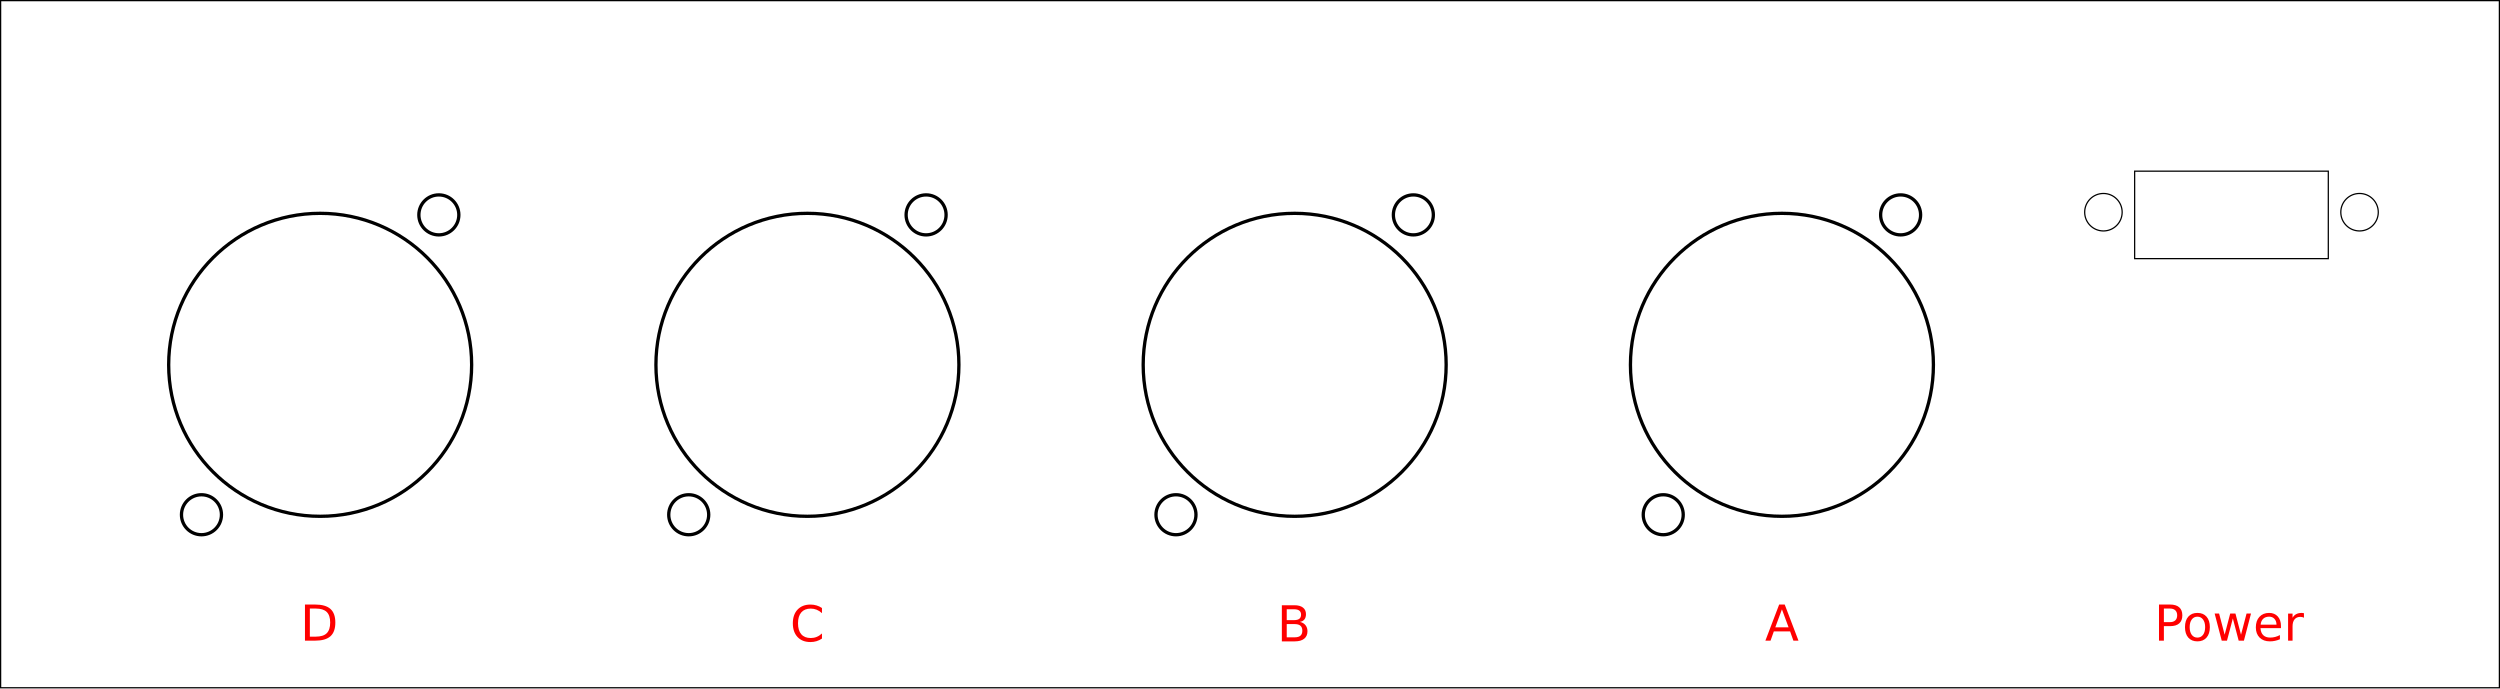
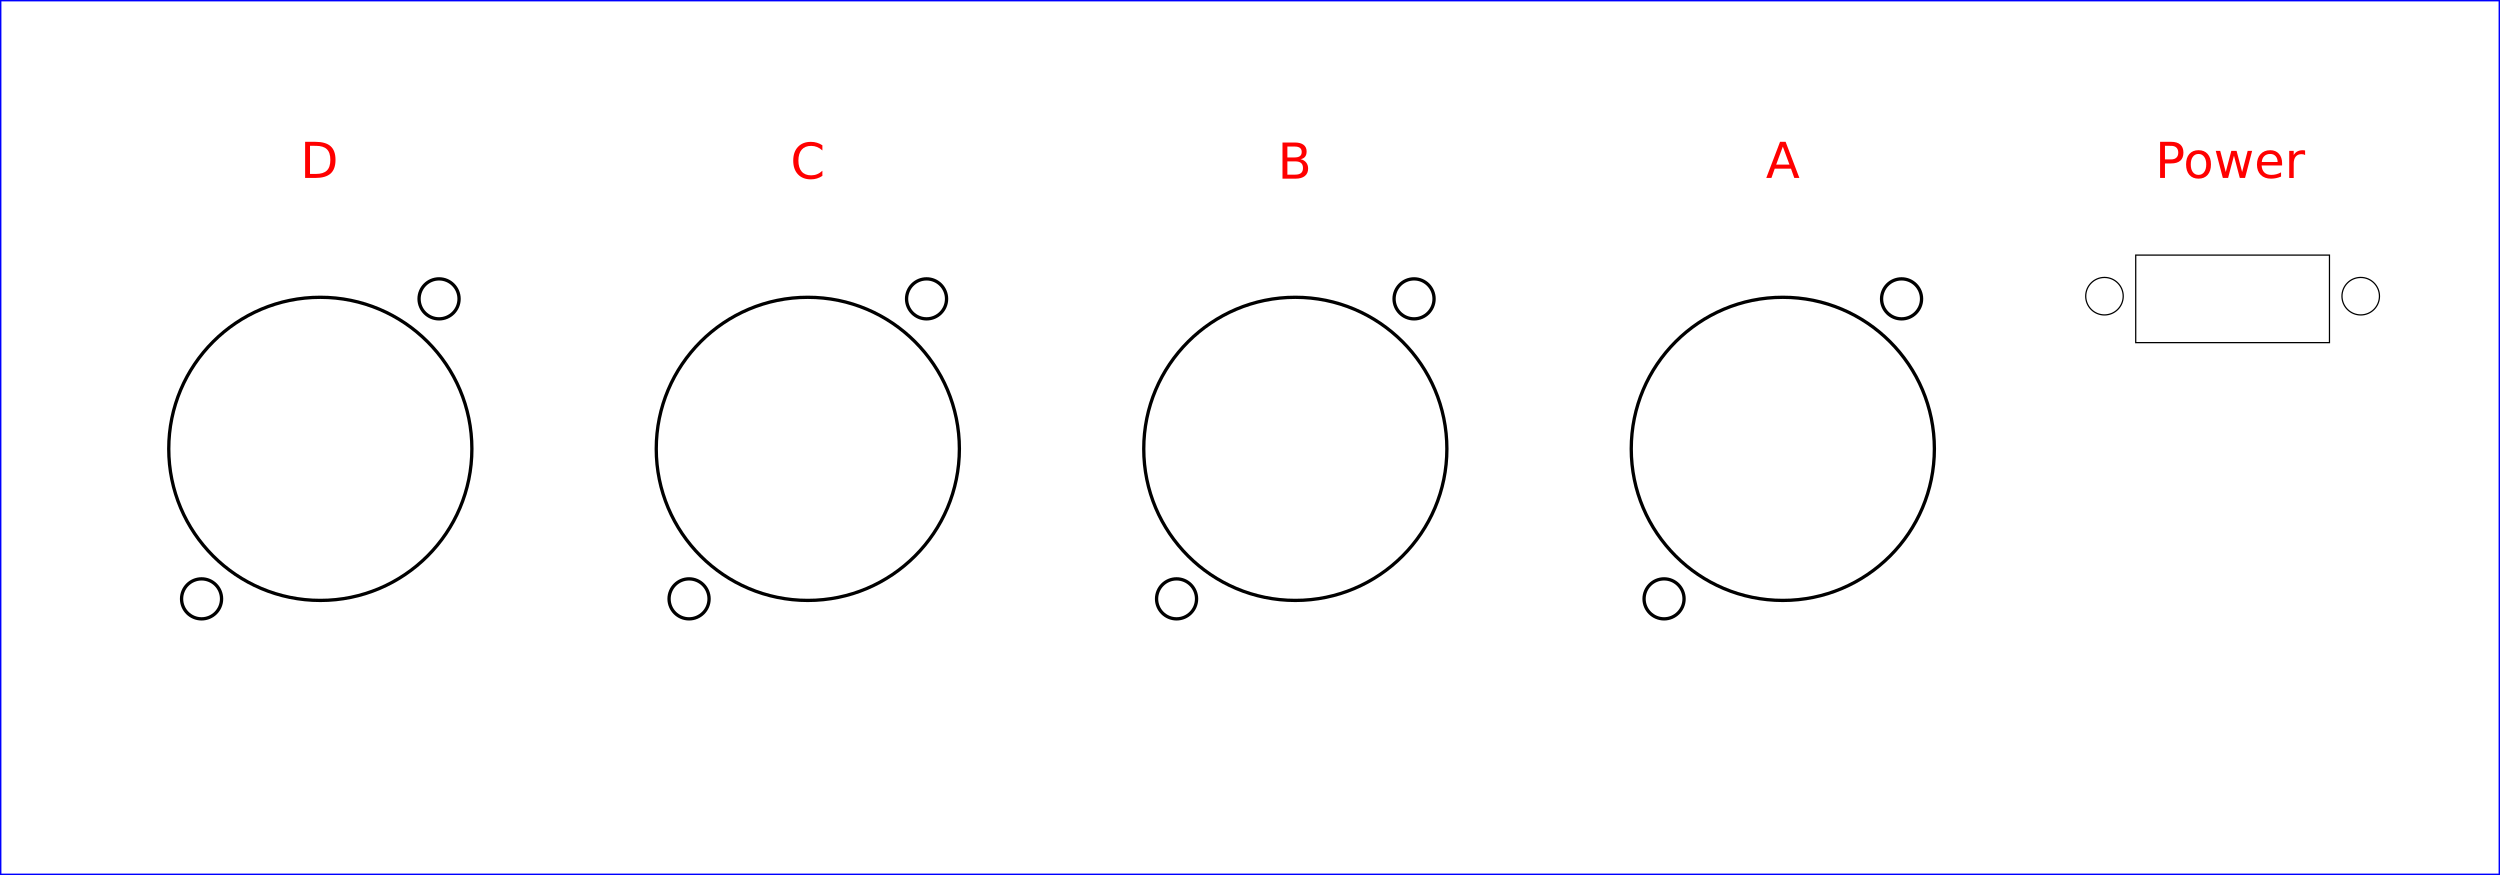
- <svg xmlns="http://www.w3.org/2000/svg" width="200.1mm" height="55.1mm" viewBox="0 0 200.1 55.1" version="1.1" id="svg2006">
+ <svg xmlns="http://www.w3.org/2000/svg" width="200mm" height="70mm" viewBox="0 0 200 70" version="1.1" id="svg2006">
  <defs id="defs2000" />
  <g id="layer1" transform="translate(93.24643,76.6869)">
-     <g id="text1055" style="font-weight:bold;font-size:10.583px;line-height:1.25;font-family:'Blackout 2AM';-inkscape-font-specification:'Blackout 2AM Bold';letter-spacing:0px;word-spacing:0px;stroke-width:0.265" />
    <circle style="fill:none;stroke:#000000;stroke-width:0.099;stroke-linecap:round;stroke-miterlimit:4;stroke-dasharray:none;paint-order:stroke fill markers;stop-color:#000000" id="path46" cx="86.754" cy="-60.787" r="0" />
    <circle style="fill:none;stroke:#000000;stroke-width:0.1;stroke-linecap:round;stroke-miterlimit:4;stroke-dasharray:none;paint-order:stroke fill markers;stop-color:#000000" id="path875-2" cx="46.954" cy="-60.787" r="0" />
    <circle style="fill:none;stroke:#000000;stroke-width:0.1;stroke-linecap:round;stroke-miterlimit:4;stroke-dasharray:none;paint-order:stroke fill markers;stop-color:#000000" id="path877-9" cx="54.754" cy="-60.788" r="0" />
    <circle style="fill:none;stroke:#000000;stroke-width:0.1;stroke-linecap:round;stroke-miterlimit:4;stroke-dasharray:none;paint-order:stroke fill markers;stop-color:#000000" id="path875-3" cx="25.954" cy="-60.787" r="0" />
    <circle style="fill:none;stroke:#000000;stroke-width:0.1;stroke-linecap:round;stroke-miterlimit:4;stroke-dasharray:none;paint-order:stroke fill markers;stop-color:#000000" id="path877-5" cx="33.754" cy="-60.788" r="0" />
    <circle style="fill:none;stroke:#000000;stroke-width:0.1;stroke-linecap:round;stroke-miterlimit:4;stroke-dasharray:none;paint-order:stroke fill markers;stop-color:#000000" id="path875-6" cx="4.954" cy="-60.787" r="0" />
    <circle style="fill:none;stroke:#000000;stroke-width:0.1;stroke-linecap:round;stroke-miterlimit:4;stroke-dasharray:none;paint-order:stroke fill markers;stop-color:#000000" id="path877-7" cx="12.754" cy="-60.788" r="0" />
    <circle style="fill:none;stroke:#000000;stroke-width:0.1;stroke-linecap:round;stroke-miterlimit:4;stroke-dasharray:none;paint-order:stroke fill markers;stop-color:#000000" id="path875" cx="-16.046" cy="-60.787" r="0" />
    <circle style="fill:none;stroke:#000000;stroke-width:0.1;stroke-linecap:round;stroke-miterlimit:4;stroke-dasharray:none;paint-order:stroke fill markers;stop-color:#000000" id="path877" cx="-8.246" cy="-60.788" r="0" />
    <circle style="fill:none;stroke:#000000;stroke-width:0.105;stroke-linecap:round;stroke-miterlimit:4;stroke-dasharray:none;paint-order:stroke fill markers;stop-color:#000000" id="path941-1" cx="-27.246" cy="-51.003" r="0" />
-     <path id="rect1940" style="fill:none;fill-opacity:1;stroke:#000000;stroke-width:0.1;stroke-linecap:round;stroke-miterlimit:4;stroke-dasharray:none;paint-order:stroke fill markers;stop-color:#000000" d="M -93.196,-76.637 H 106.804 v 55 H -93.196 Z" />
-     <path d="m -75.521,-35.487 a 1.6,1.6 0 1 0 -3.2,0 1.6,1.6 0 1 0 3.2,0 z" style="fill:none;stroke:#000000;stroke-width:0.265" id="path2222" />
-     <path d="m -55.496,-47.487 a 12.125,12.125 0 1 0 -24.25,0 12.125,12.125 0 1 0 24.25,0 z" style="fill:none;stroke:#000000;stroke-width:0.265" id="path2224" />
-     <path d="m -56.521,-59.487 a 1.6,1.6 0 1 0 -3.2,0 1.6,1.6 0 1 0 3.2,0 z" style="fill:none;stroke:#000000;stroke-width:0.265" id="path2226" />
-     <path d="m -36.521,-35.487 a 1.6,1.6 0 1 0 -3.2,0 1.6,1.6 0 1 0 3.2,0 z" style="fill:none;stroke:#000000;stroke-width:0.265" id="path2228" />
-     <path d="m -16.496,-47.487 a 12.125,12.125 0 1 0 -24.25,0 12.125,12.125 0 1 0 24.25,0 z" style="fill:none;stroke:#000000;stroke-width:0.265" id="path2230" />
-     <path d="m -17.521,-59.487 a 1.6,1.6 0 1 0 -3.2,0 1.6,1.6 0 1 0 3.2,0 z" style="fill:none;stroke:#000000;stroke-width:0.265" id="path2232" />
-     <path d="m 2.479,-35.487 a 1.6,1.6 0 1 0 -3.2,0 1.6,1.6 0 1 0 3.2,0 z" style="fill:none;stroke:#000000;stroke-width:0.265" id="path2234" />
-     <path d="m 22.504,-47.487 a 12.125,12.125 0 1 0 -24.25,0 12.125,12.125 0 1 0 24.25,0 z" style="fill:none;stroke:#000000;stroke-width:0.265" id="path2236" />
-     <path d="m 21.479,-59.487 a 1.6,1.6 0 1 0 -3.2,0 1.6,1.6 0 1 0 3.2,0 z" style="fill:none;stroke:#000000;stroke-width:0.265" id="path2238" />
-     <path d="m 41.479,-35.487 a 1.6,1.6 0 1 0 -3.2,0 1.6,1.6 0 1 0 3.2,0 z" style="fill:none;stroke:#000000;stroke-width:0.265" id="path2240" />
-     <path d="m 61.504,-47.487 a 12.125,12.125 0 1 0 -24.25,0 12.125,12.125 0 1 0 24.25,0 z" style="fill:none;stroke:#000000;stroke-width:0.265" id="path2242" />
-     <path d="m 60.479,-59.487 a 1.6,1.6 0 1 0 -3.2,0 1.6,1.6 0 1 0 3.2,0 z" style="fill:none;stroke:#000000;stroke-width:0.265" id="path2244" />
-     <g aria-label="A" id="text945-6" style="font-style:normal;font-variant:normal;font-weight:normal;font-stretch:normal;font-size:3.966px;line-height:1.25;font-family:'Blackout 2AM';-inkscape-font-specification:'Blackout 2AM';letter-spacing:0px;word-spacing:0px;fill:#ff0000;stroke-width:0.099">
-       <path d="m 49.379,-27.915 -0.531,1.439 h 1.063 z m -0.221,-0.385 h 0.444 l 1.102,2.892 h -0.407 l -0.263,-0.742 h -1.303 l -0.263,0.742 h -0.413 z" style="font-style:normal;font-variant:normal;font-weight:normal;font-stretch:normal;font-family:Terminus;-inkscape-font-specification:Terminus;fill:#ff0000;stroke-width:0.099" id="path3395" />
-     </g>
-     <g aria-label="B" id="text945-3" style="font-style:normal;font-variant:normal;font-weight:normal;font-stretch:normal;font-size:3.966px;line-height:1.25;font-family:Terminus;-inkscape-font-specification:Terminus;letter-spacing:0px;word-spacing:0px;fill:#ff0000;stroke-width:0.099">
-       <path d="m 9.744,-26.734 v 1.059 h 0.628 q 0.316,0 0.467,-0.13 0.153,-0.132 0.153,-0.401 0,-0.271 -0.153,-0.399 -0.151,-0.13 -0.467,-0.13 z m 0,-1.189 v 0.872 h 0.579 q 0.287,0 0.426,-0.107 0.141,-0.108 0.141,-0.329 0,-0.219 -0.141,-0.327 -0.139,-0.108 -0.426,-0.108 z m -0.391,-0.321 h 0.999 q 0.447,0 0.689,0.186 0.242,0.186 0.242,0.529 0,0.265 -0.124,0.422 -0.124,0.157 -0.364,0.196 0.289,0.062 0.447,0.26 0.161,0.196 0.161,0.49 0,0.387 -0.263,0.598 -0.263,0.211 -0.75,0.211 H 9.353 Z" style="font-style:normal;font-variant:normal;font-weight:normal;font-stretch:normal;font-family:Terminus;-inkscape-font-specification:Terminus;fill:#ff0000;stroke-width:0.099" id="path3392" />
-     </g>
-     <g aria-label="C" id="text945-5" style="font-style:normal;font-variant:normal;font-weight:normal;font-stretch:normal;font-size:3.966px;line-height:1.25;font-family:Terminus;-inkscape-font-specification:Terminus;letter-spacing:0px;word-spacing:0px;fill:#ff0000;stroke-width:0.099">
-       <path d="m -27.456,-28.022 v 0.413 q -0.198,-0.184 -0.422,-0.275 -0.223,-0.091 -0.474,-0.091 -0.496,0 -0.759,0.304 -0.263,0.302 -0.263,0.875 0,0.571 0.263,0.875 0.263,0.302 0.759,0.302 0.252,0 0.474,-0.091 0.225,-0.091 0.422,-0.275 v 0.409 q -0.205,0.139 -0.436,0.209 -0.229,0.07 -0.484,0.07 -0.657,0 -1.034,-0.401 -0.378,-0.403 -0.378,-1.098 0,-0.697 0.378,-1.098 0.378,-0.403 1.034,-0.403 0.26,0 0.488,0.07 0.23,0.068 0.432,0.205 z" style="font-style:normal;font-variant:normal;font-weight:normal;font-stretch:normal;font-family:Terminus;-inkscape-font-specification:Terminus;fill:#ff0000;stroke-width:0.099" id="path3389" />
-     </g>
-     <g aria-label="D" id="text945-4" style="font-style:normal;font-variant:normal;font-weight:normal;font-stretch:normal;font-size:3.966px;line-height:1.25;font-family:Terminus;-inkscape-font-specification:Terminus;letter-spacing:0px;word-spacing:0px;fill:#ff0000;stroke-width:0.099">
-       <path d="m -68.446,-27.979 v 2.249 h 0.473 q 0.598,0 0.875,-0.271 0.279,-0.271 0.279,-0.856 0,-0.581 -0.279,-0.85 -0.277,-0.271 -0.875,-0.271 z m -0.391,-0.321 h 0.804 q 0.841,0 1.234,0.351 0.393,0.349 0.393,1.092 0,0.748 -0.395,1.098 -0.395,0.351 -1.232,0.351 h -0.804 z" style="font-style:normal;font-variant:normal;font-weight:normal;font-stretch:normal;font-family:Terminus;-inkscape-font-specification:Terminus;fill:#ff0000;stroke-width:0.099" id="path3386" />
-     </g>
-     <g id="g2692" transform="translate(-2.060159,9.351387)">
-       <g id="g2686" transform="translate(-0.2395096)">
-         <path id="path2660" style="fill:none;stroke:#000000;stroke-width:0.1;stroke-linecap:round;paint-order:stroke fill markers;stop-color:#000000" d="m 78.911,-69.053 a 1.5,1.5 0 0 1 -1.5,1.5 1.5,1.5 0 0 1 -1.5,-1.5 1.5,1.5 0 0 1 1.5,-1.5 1.5,1.5 0 0 1 1.5,1.5 z" />
-         <path id="path2660-5" style="fill:none;stroke:#000000;stroke-width:0.1;stroke-linecap:round;paint-order:stroke fill markers;stop-color:#000000" d="m 99.411,-69.053 a 1.5,1.5 0 0 1 -1.5,1.5 1.5,1.5 0 0 1 -1.5,-1.5 1.5,1.5 0 0 1 1.5,-1.5 1.5,1.5 0 0 1 1.5,1.5 z" />
-       </g>
-       <path id="rect2682" style="fill:none;stroke:#000000;stroke-width:0.1;stroke-linecap:round;paint-order:stroke fill markers;stop-color:#000000" d="m 79.671,-72.339 h 15.5 v 7 h -15.5 z" />
-     </g>
-     <g aria-label="Power" id="text945-6-9" style="font-style:normal;font-variant:normal;font-weight:normal;font-stretch:normal;font-size:3.966px;line-height:1.25;font-family:'Blackout 2AM';-inkscape-font-specification:'Blackout 2AM';letter-spacing:0px;word-spacing:0px;fill:#ff0000;stroke-width:0.099">
-       <path d="m 79.951,-27.979 v 1.087 h 0.492 q 0.273,0 0.422,-0.141 0.149,-0.141 0.149,-0.403 0,-0.26 -0.149,-0.401 -0.149,-0.141 -0.422,-0.141 z m -0.391,-0.321 h 0.883 q 0.486,0 0.734,0.221 0.25,0.219 0.25,0.643 0,0.428 -0.25,0.647 -0.248,0.219 -0.734,0.219 h -0.492 v 1.162 h -0.391 z" style="font-style:normal;font-variant:normal;font-weight:normal;font-stretch:normal;font-family:Terminus;-inkscape-font-specification:Terminus;fill:#ff0000;stroke-width:0.099" id="path3372" />
-       <path d="m 82.635,-27.328 q -0.287,0 -0.453,0.225 -0.167,0.223 -0.167,0.612 0,0.389 0.165,0.614 0.167,0.223 0.455,0.223 0.285,0 0.451,-0.225 0.167,-0.225 0.167,-0.612 0,-0.385 -0.167,-0.61 -0.167,-0.227 -0.451,-0.227 z m 0,-0.302 q 0.465,0 0.73,0.302 0.265,0.302 0.265,0.837 0,0.533 -0.265,0.837 -0.265,0.302 -0.73,0.302 -0.467,0 -0.732,-0.302 -0.263,-0.304 -0.263,-0.837 0,-0.535 0.263,-0.837 0.265,-0.302 0.732,-0.302 z" style="font-style:normal;font-variant:normal;font-weight:normal;font-stretch:normal;font-family:Terminus;-inkscape-font-specification:Terminus;fill:#ff0000;stroke-width:0.099" id="path3374" />
-       <path d="m 84.014,-27.578 h 0.356 l 0.445,1.693 0.444,-1.693 h 0.42 l 0.445,1.693 0.444,-1.693 h 0.356 l -0.567,2.169 h -0.42 l -0.467,-1.778 -0.469,1.778 H 84.581 Z" style="font-style:normal;font-variant:normal;font-weight:normal;font-stretch:normal;font-family:Terminus;-inkscape-font-specification:Terminus;fill:#ff0000;stroke-width:0.099" id="path3376" />
-       <path d="m 89.321,-26.583 v 0.174 h -1.638 q 0.023,0.368 0.221,0.562 0.199,0.192 0.554,0.192 0.205,0 0.397,-0.05 0.194,-0.05 0.383,-0.151 v 0.337 q -0.192,0.081 -0.393,0.124 -0.201,0.043 -0.409,0.043 -0.519,0 -0.823,-0.302 -0.302,-0.302 -0.302,-0.817 0,-0.533 0.287,-0.844 0.289,-0.314 0.777,-0.314 0.438,0 0.691,0.283 0.256,0.281 0.256,0.765 z m -0.356,-0.105 q -0.004,-0.292 -0.165,-0.467 -0.159,-0.174 -0.422,-0.174 -0.298,0 -0.478,0.168 -0.178,0.168 -0.205,0.474 z" style="font-style:normal;font-variant:normal;font-weight:normal;font-stretch:normal;font-family:Terminus;-inkscape-font-specification:Terminus;fill:#ff0000;stroke-width:0.099" id="path3378" />
-       <path d="m 91.163,-27.245 q -0.06,-0.035 -0.132,-0.05 -0.07,-0.017 -0.155,-0.017 -0.302,0 -0.465,0.198 -0.161,0.196 -0.161,0.564 v 1.143 h -0.358 v -2.169 h 0.358 v 0.337 q 0.112,-0.198 0.292,-0.292 0.18,-0.097 0.438,-0.097 0.037,0 0.081,0.006 0.045,0.004 0.099,0.014 z" style="font-style:normal;font-variant:normal;font-weight:normal;font-stretch:normal;font-family:Terminus;-inkscape-font-specification:Terminus;fill:#ff0000;stroke-width:0.099" id="path3380" />
-     </g>
+     <path id="rect1940" style="fill:none;fill-opacity:1;stroke:#0000ff;stroke-width:0.113;stroke-linecap:round;stroke-miterlimit:4;stroke-dasharray:none;paint-order:stroke fill markers;stop-color:#000000;stroke-opacity:1" d="M -93.19,-76.631 H 106.697 V -6.743 H -93.19 Z" />
+   </g>
+   <g id="layer2">
+     <path d="m 49.379,-64.957 -0.531,1.439 h 1.063 z m -0.221,-0.385 h 0.444 l 1.102,2.892 h -0.407 l -0.263,-0.742 h -1.303 l -0.263,0.742 h -0.413 z" style="font-style:normal;font-variant:normal;font-weight:normal;font-stretch:normal;font-size:3.966px;line-height:1.25;font-family:Terminus;-inkscape-font-specification:Terminus;letter-spacing:0px;word-spacing:0px;fill:#ff0000;stroke-width:0.099" id="path3395" transform="translate(93.24644,76.6869)" />
+     <path d="m 9.744,-63.775 v 1.059 h 0.628 q 0.316,0 0.467,-0.13 0.153,-0.132 0.153,-0.401 0,-0.271 -0.153,-0.399 -0.151,-0.13 -0.467,-0.13 z m 0,-1.189 v 0.872 h 0.579 q 0.287,0 0.426,-0.107 0.141,-0.108 0.141,-0.329 0,-0.219 -0.141,-0.327 -0.139,-0.108 -0.426,-0.108 z m -0.391,-0.321 h 0.999 q 0.447,0 0.689,0.186 0.242,0.186 0.242,0.529 0,0.265 -0.124,0.422 -0.124,0.157 -0.364,0.196 0.289,0.062 0.447,0.26 0.161,0.196 0.161,0.49 0,0.387 -0.263,0.598 -0.263,0.211 -0.75,0.211 H 9.353 Z" style="font-style:normal;font-variant:normal;font-weight:normal;font-stretch:normal;font-size:3.966px;line-height:1.25;font-family:Terminus;-inkscape-font-specification:Terminus;letter-spacing:0px;word-spacing:0px;fill:#ff0000;stroke-width:0.099" id="path3392" transform="translate(93.24644,76.6869)" />
+     <path d="m -27.456,-65.063 v 0.413 q -0.198,-0.184 -0.422,-0.275 -0.223,-0.091 -0.474,-0.091 -0.496,0 -0.759,0.304 -0.263,0.302 -0.263,0.875 0,0.571 0.263,0.875 0.263,0.302 0.759,0.302 0.252,0 0.474,-0.091 0.225,-0.091 0.422,-0.275 v 0.409 q -0.205,0.139 -0.436,0.209 -0.229,0.07 -0.484,0.07 -0.657,0 -1.034,-0.401 -0.378,-0.403 -0.378,-1.098 0,-0.697 0.378,-1.098 0.378,-0.403 1.034,-0.403 0.26,0 0.488,0.07 0.23,0.068 0.432,0.205 z" style="font-style:normal;font-variant:normal;font-weight:normal;font-stretch:normal;font-size:3.966px;line-height:1.25;font-family:Terminus;-inkscape-font-specification:Terminus;letter-spacing:0px;word-spacing:0px;fill:#ff0000;stroke-width:0.099" id="path3389" transform="translate(93.24644,76.6869)" />
+     <path d="m -68.446,-65.021 v 2.249 h 0.473 q 0.598,0 0.875,-0.271 0.279,-0.271 0.279,-0.856 0,-0.581 -0.279,-0.85 -0.277,-0.271 -0.875,-0.271 z m -0.391,-0.321 h 0.804 q 0.841,0 1.234,0.351 0.393,0.349 0.393,1.092 0,0.748 -0.395,1.098 -0.395,0.351 -1.232,0.351 h -0.804 z" style="font-style:normal;font-variant:normal;font-weight:normal;font-stretch:normal;font-size:3.966px;line-height:1.25;font-family:Terminus;-inkscape-font-specification:Terminus;letter-spacing:0px;word-spacing:0px;fill:#ff0000;stroke-width:0.099" id="path3386" transform="translate(93.24644,76.6869)" />
+     <path d="m 79.951,-65.021 v 1.087 h 0.492 q 0.273,0 0.422,-0.141 0.149,-0.141 0.149,-0.403 0,-0.26 -0.149,-0.401 -0.149,-0.141 -0.422,-0.141 z m -0.391,-0.321 h 0.883 q 0.486,0 0.734,0.221 0.25,0.219 0.25,0.643 0,0.428 -0.25,0.647 -0.248,0.219 -0.734,0.219 h -0.492 v 1.162 h -0.391 z" style="font-style:normal;font-variant:normal;font-weight:normal;font-stretch:normal;font-size:3.966px;line-height:1.25;font-family:Terminus;-inkscape-font-specification:Terminus;letter-spacing:0px;word-spacing:0px;fill:#ff0000;stroke-width:0.099" id="path3372" transform="translate(93.24644,76.6869)" />
+     <path d="m 82.635,-64.37 q -0.287,0 -0.453,0.225 -0.167,0.223 -0.167,0.612 0,0.389 0.165,0.614 0.167,0.223 0.455,0.223 0.285,0 0.451,-0.225 0.167,-0.225 0.167,-0.612 0,-0.385 -0.167,-0.61 -0.167,-0.227 -0.451,-0.227 z m 0,-0.302 q 0.465,0 0.73,0.302 0.265,0.302 0.265,0.837 0,0.533 -0.265,0.837 -0.265,0.302 -0.73,0.302 -0.467,0 -0.732,-0.302 -0.263,-0.304 -0.263,-0.837 0,-0.535 0.263,-0.837 0.265,-0.302 0.732,-0.302 z" style="font-style:normal;font-variant:normal;font-weight:normal;font-stretch:normal;font-size:3.966px;line-height:1.25;font-family:Terminus;-inkscape-font-specification:Terminus;letter-spacing:0px;word-spacing:0px;fill:#ff0000;stroke-width:0.099" id="path3374" transform="translate(93.24644,76.6869)" />
+     <path d="m 84.014,-64.62 h 0.356 l 0.445,1.693 0.444,-1.693 h 0.42 l 0.445,1.693 0.444,-1.693 h 0.356 l -0.567,2.169 h -0.42 l -0.467,-1.778 -0.469,1.778 H 84.581 Z" style="font-style:normal;font-variant:normal;font-weight:normal;font-stretch:normal;font-size:3.966px;line-height:1.25;font-family:Terminus;-inkscape-font-specification:Terminus;letter-spacing:0px;word-spacing:0px;fill:#ff0000;stroke-width:0.099" id="path3376" transform="translate(93.24644,76.6869)" />
+     <path d="m 89.321,-63.624 v 0.174 h -1.638 q 0.023,0.368 0.221,0.562 0.199,0.192 0.554,0.192 0.205,0 0.397,-0.05 0.194,-0.05 0.383,-0.151 v 0.337 q -0.192,0.081 -0.393,0.124 -0.201,0.043 -0.409,0.043 -0.519,0 -0.823,-0.302 -0.302,-0.302 -0.302,-0.817 0,-0.533 0.287,-0.844 0.289,-0.314 0.777,-0.314 0.438,0 0.691,0.283 0.256,0.281 0.256,0.765 z m -0.356,-0.105 q -0.004,-0.292 -0.165,-0.467 -0.159,-0.174 -0.422,-0.174 -0.298,0 -0.478,0.168 -0.178,0.168 -0.205,0.474 z" style="font-style:normal;font-variant:normal;font-weight:normal;font-stretch:normal;font-size:3.966px;line-height:1.25;font-family:Terminus;-inkscape-font-specification:Terminus;letter-spacing:0px;word-spacing:0px;fill:#ff0000;stroke-width:0.099" id="path3378" transform="translate(93.24644,76.6869)" />
+     <path d="m 91.163,-64.287 q -0.06,-0.035 -0.132,-0.05 -0.07,-0.017 -0.155,-0.017 -0.302,0 -0.465,0.198 -0.161,0.196 -0.161,0.564 v 1.143 h -0.358 v -2.169 h 0.358 v 0.337 q 0.112,-0.198 0.292,-0.292 0.18,-0.097 0.438,-0.097 0.037,0 0.081,0.006 0.045,0.004 0.099,0.014 z" style="font-style:normal;font-variant:normal;font-weight:normal;font-stretch:normal;font-size:3.966px;line-height:1.25;font-family:Terminus;-inkscape-font-specification:Terminus;letter-spacing:0px;word-spacing:0px;fill:#ff0000;stroke-width:0.099" id="path3380" transform="translate(93.24644,76.6869)" />
+   </g>
+   <g id="layer3">
+     <path d="m -75.521,-28.778 a 1.6,1.6 0 1 0 -3.2,0 1.6,1.6 0 1 0 3.2,0 z" style="fill:none;stroke:#000000;stroke-width:0.265" id="path2222" transform="translate(93.24644,76.6869)" />
+     <path d="m -55.496,-40.778 a 12.125,12.125 0 1 0 -24.25,0 12.125,12.125 0 1 0 24.25,0 z" style="fill:none;stroke:#000000;stroke-width:0.265" id="path2224" transform="translate(93.24644,76.6869)" />
+     <path d="m -56.521,-52.778 a 1.6,1.6 0 1 0 -3.2,0 1.6,1.6 0 1 0 3.2,0 z" style="fill:none;stroke:#000000;stroke-width:0.265" id="path2226" transform="translate(93.24644,76.6869)" />
+     <path d="m -36.521,-28.778 a 1.6,1.6 0 1 0 -3.2,0 1.6,1.6 0 1 0 3.2,0 z" style="fill:none;stroke:#000000;stroke-width:0.265" id="path2228" transform="translate(93.24644,76.6869)" />
+     <path d="m -16.496,-40.778 a 12.125,12.125 0 1 0 -24.25,0 12.125,12.125 0 1 0 24.25,0 z" style="fill:none;stroke:#000000;stroke-width:0.265" id="path2230" transform="translate(93.24644,76.6869)" />
+     <path d="m -17.521,-52.778 a 1.6,1.6 0 1 0 -3.2,0 1.6,1.6 0 1 0 3.2,0 z" style="fill:none;stroke:#000000;stroke-width:0.265" id="path2232" transform="translate(93.24644,76.6869)" />
+     <path d="m 2.479,-28.778 a 1.6,1.6 0 1 0 -3.2,0 1.6,1.6 0 1 0 3.2,0 z" style="fill:none;stroke:#000000;stroke-width:0.265" id="path2234" transform="translate(93.24644,76.6869)" />
+     <path d="m 22.504,-40.778 a 12.125,12.125 0 1 0 -24.25,0 12.125,12.125 0 1 0 24.25,0 z" style="fill:none;stroke:#000000;stroke-width:0.265" id="path2236" transform="translate(93.24644,76.6869)" />
+     <path d="m 21.479,-52.778 a 1.6,1.6 0 1 0 -3.2,0 1.6,1.6 0 1 0 3.2,0 z" style="fill:none;stroke:#000000;stroke-width:0.265" id="path2238" transform="translate(93.24644,76.6869)" />
+     <path d="m 41.479,-28.778 a 1.6,1.6 0 1 0 -3.2,0 1.6,1.6 0 1 0 3.2,0 z" style="fill:none;stroke:#000000;stroke-width:0.265" id="path2240" transform="translate(93.24644,76.6869)" />
+     <path d="m 61.504,-40.778 a 12.125,12.125 0 1 0 -24.25,0 12.125,12.125 0 1 0 24.25,0 z" style="fill:none;stroke:#000000;stroke-width:0.265" id="path2242" transform="translate(93.24644,76.6869)" />
+     <path d="m 60.479,-52.778 a 1.6,1.6 0 1 0 -3.2,0 1.6,1.6 0 1 0 3.2,0 z" style="fill:none;stroke:#000000;stroke-width:0.265" id="path2244" transform="translate(93.24644,76.6869)" />
+     <path id="path2660" style="fill:none;stroke:#000000;stroke-width:0.1;stroke-linecap:round;paint-order:stroke fill markers;stop-color:#000000" d="m 76.611,-52.992 a 1.5,1.5 0 0 1 -1.5,1.5 1.5,1.5 0 0 1 -1.5,-1.5 1.5,1.5 0 0 1 1.5,-1.5 1.5,1.5 0 0 1 1.5,1.5 z" transform="translate(93.24644,76.6869)" />
+     <path id="path2660-5" style="fill:none;stroke:#000000;stroke-width:0.1;stroke-linecap:round;paint-order:stroke fill markers;stop-color:#000000" d="m 97.111,-52.992 a 1.5,1.5 0 0 1 -1.5,1.5 1.5,1.5 0 0 1 -1.5,-1.5 1.5,1.5 0 0 1 1.5,-1.5 1.5,1.5 0 0 1 1.5,1.5 z" transform="translate(93.24644,76.6869)" />
+     <path id="rect2682" style="fill:none;stroke:#000000;stroke-width:0.1;stroke-linecap:round;paint-order:stroke fill markers;stop-color:#000000" d="m 77.611,-56.278 h 15.5 v 7 h -15.5 z" transform="translate(93.24644,76.6869)" />
  </g>
</svg>
